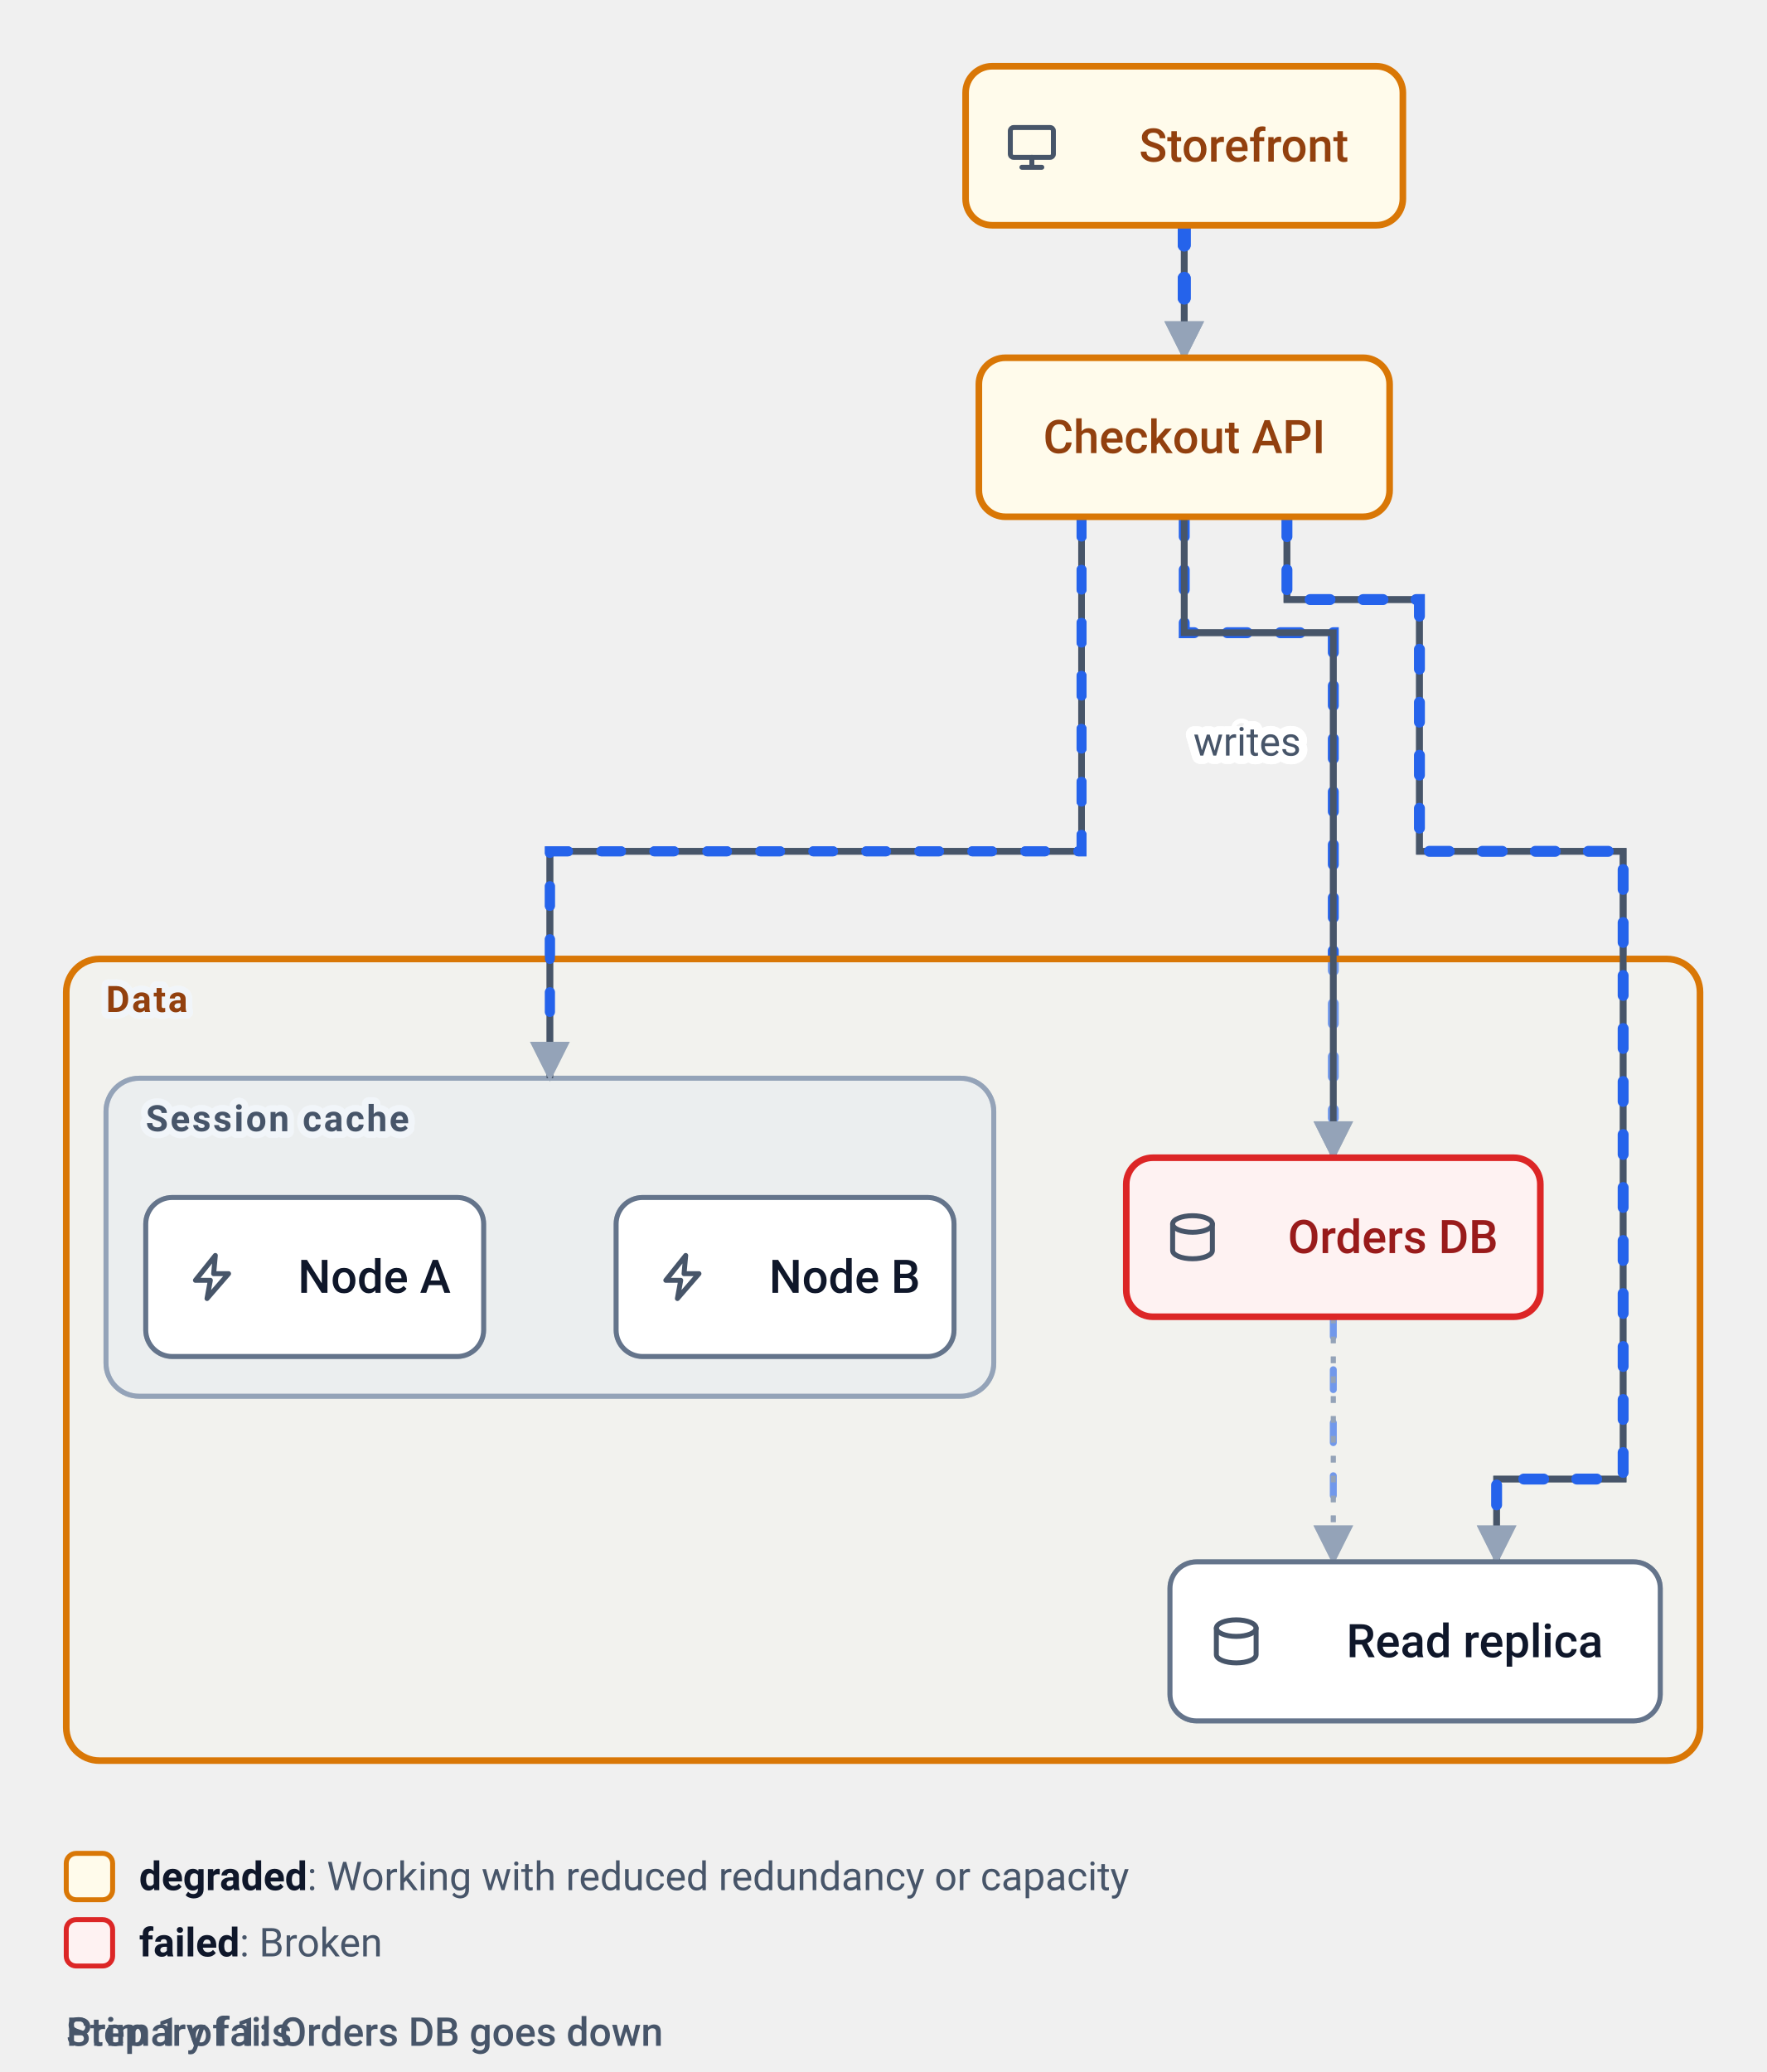
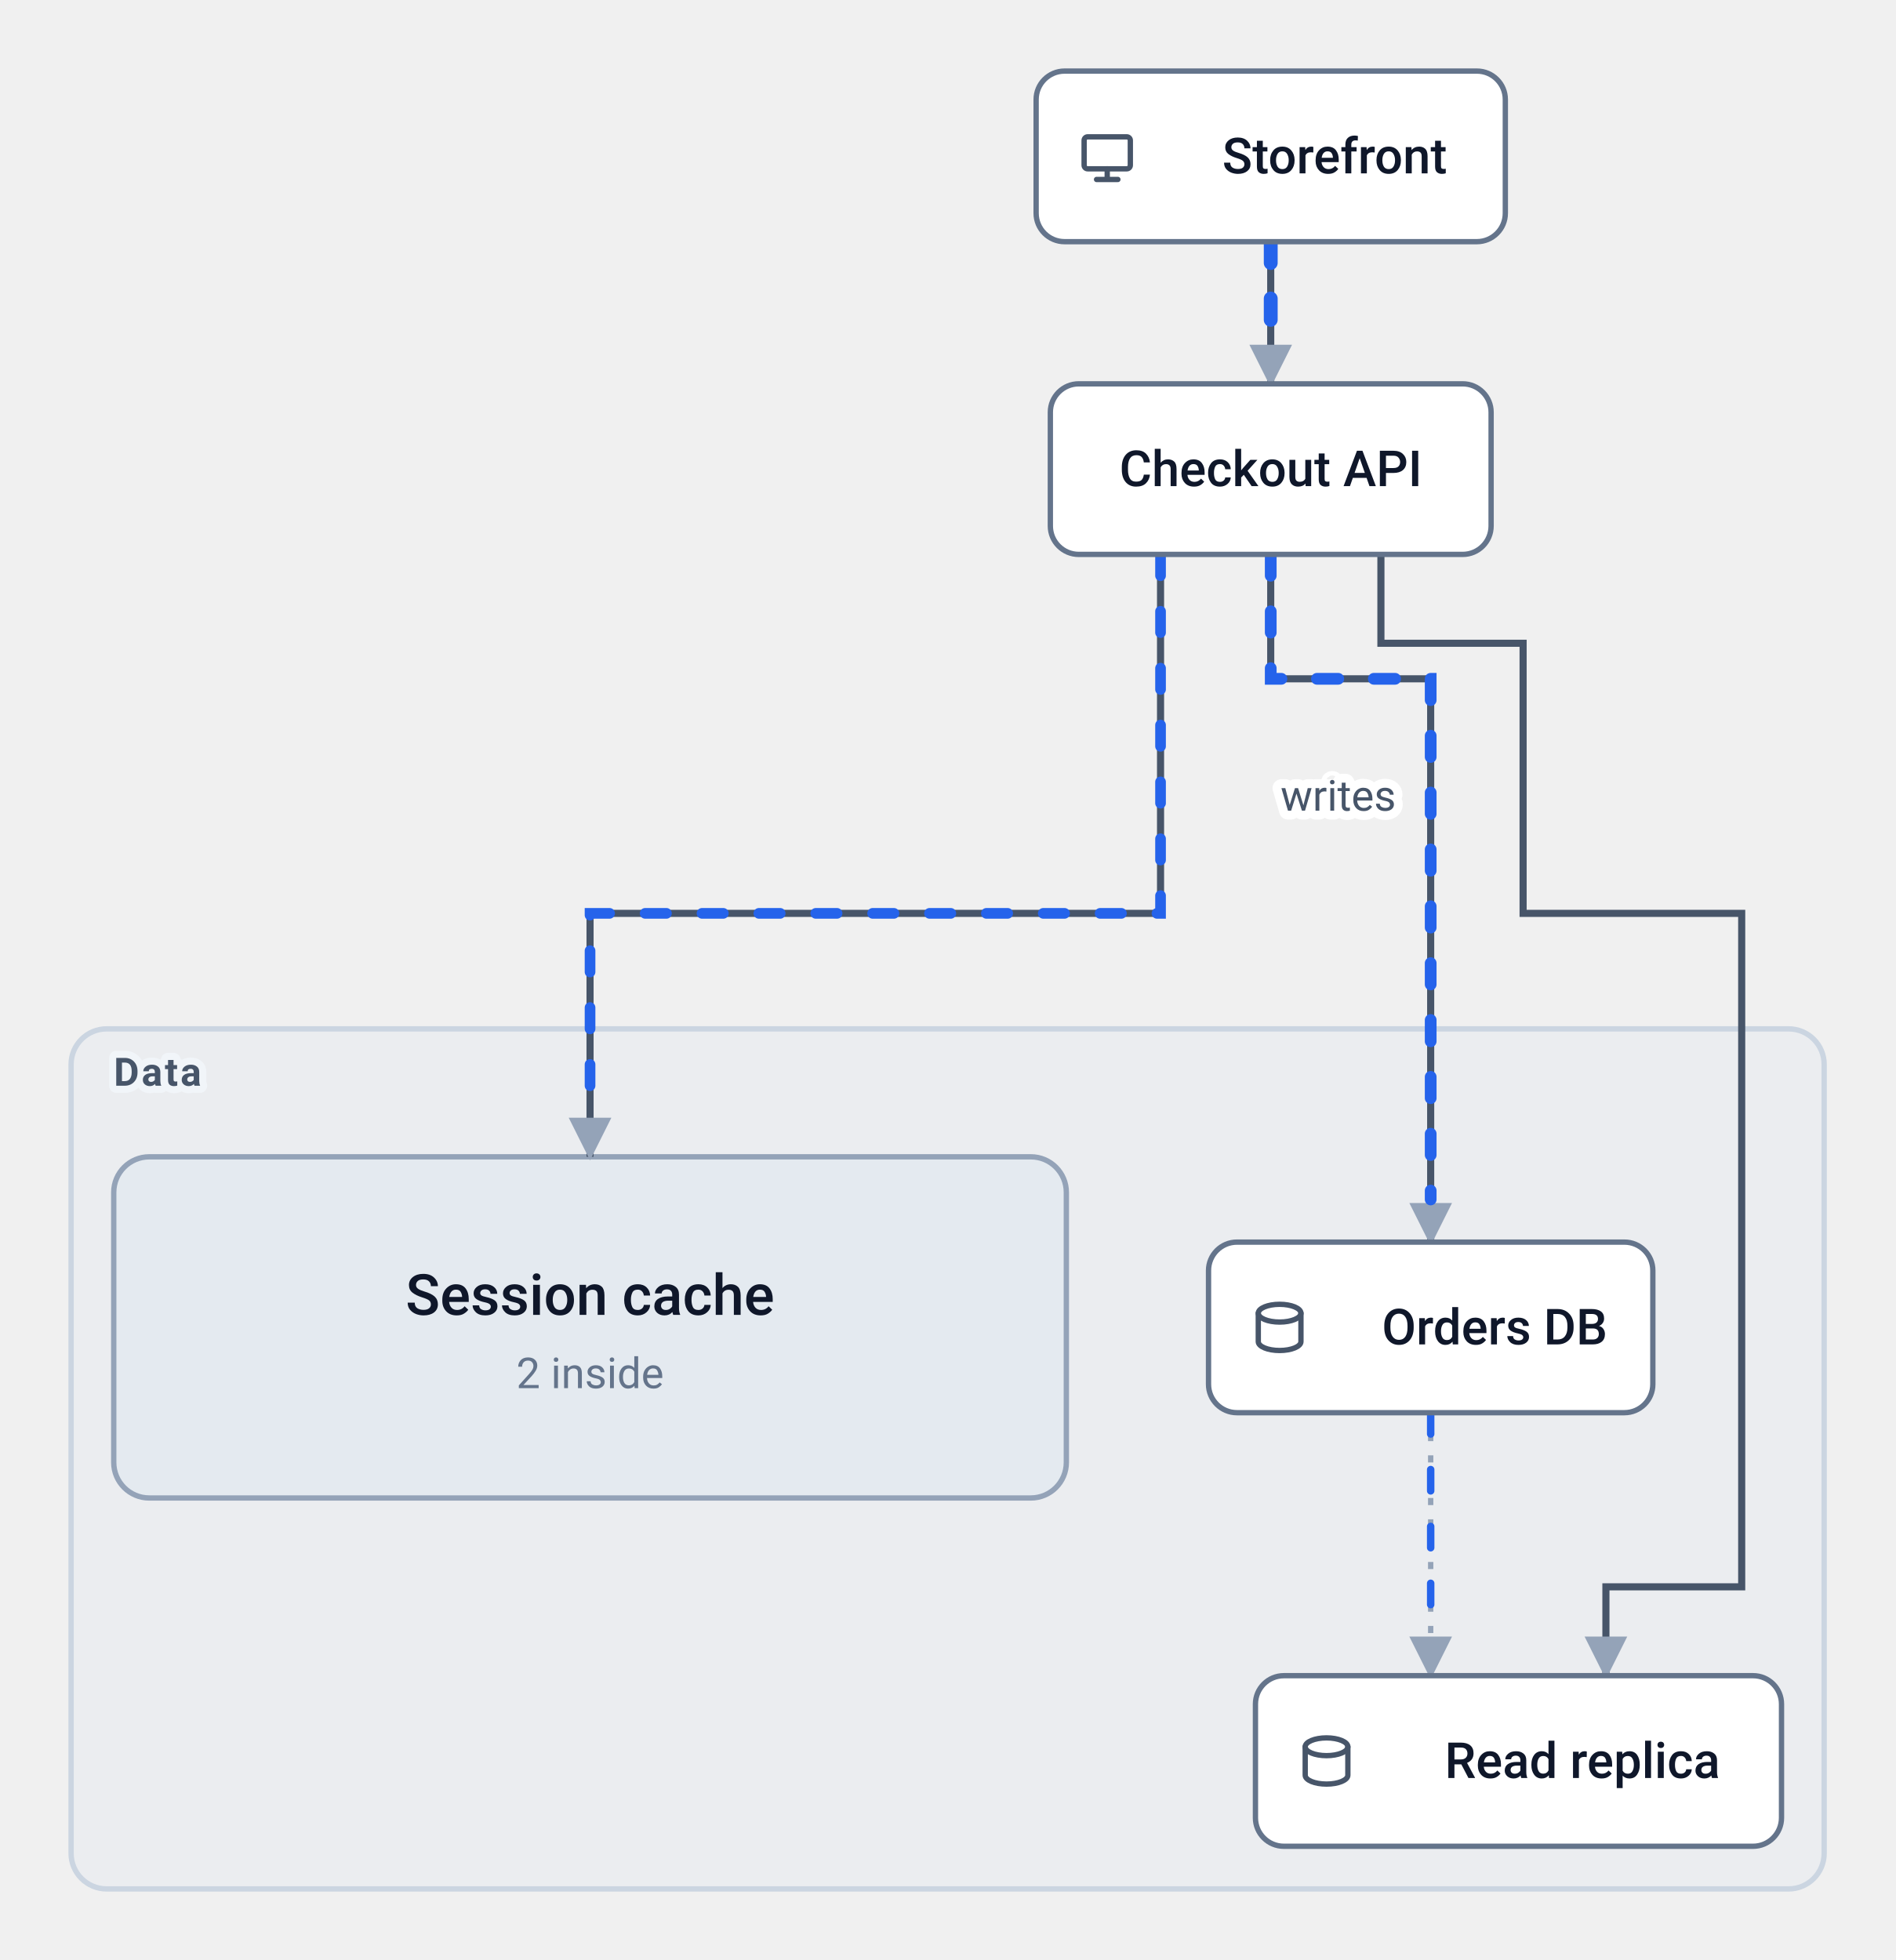
- <svg xmlns="http://www.w3.org/2000/svg" viewBox="0 0 533.2 625.5" width="533.2" height="625.5" data-orrery="1">
+ <svg xmlns="http://www.w3.org/2000/svg" viewBox="0 0 533.2 551.5" width="533.2" height="551.5" data-orrery="1">
  <style>.group-box{fill:#e2e8f0;fill-opacity:.35;stroke:#cbd5e1;stroke-width:1.5}
.group-label{font:600 11px system-ui,-apple-system,"Segoe UI",Roboto,sans-serif;fill:#475569;letter-spacing:.06em;text-transform:uppercase;paint-order:stroke;stroke:#f1f5f9;stroke-width:4px;stroke-linejoin:round}
[data-lod="detail"]{opacity:0}
.group[data-collapsed] .group-box{fill-opacity:.7}
.summary-label{font:500 16px system-ui,-apple-system,"Segoe UI",Roboto,sans-serif;fill:#0f172a;text-anchor:middle;dominant-baseline:central}
.summary-count{font:12px system-ui,-apple-system,"Segoe UI",Roboto,sans-serif;fill:#64748b;text-anchor:middle;dominant-baseline:central}
.node-box{fill:#ffffff;stroke:#64748b;stroke-width:1.5}
.node-label{font:500 14px system-ui,-apple-system,"Segoe UI",Roboto,sans-serif;fill:#0f172a;text-anchor:middle;dominant-baseline:central}
.node-tech{font:11px system-ui,-apple-system,"Segoe UI",Roboto,sans-serif;fill:#64748b;text-anchor:middle;dominant-baseline:central}
.replicas rect{fill:#ffffff;stroke:#94a3b8;stroke-width:1.5}
.badge{font:600 11px system-ui,-apple-system,"Segoe UI",Roboto,sans-serif;fill:#475569;text-anchor:end;dominant-baseline:central}
.node[data-ghost]{opacity:.5}.node[data-ghost] .node-box{stroke-dasharray:3 3}.node[data-ghost] .node-label{font-style:italic}
.glyph{fill:none;stroke:#475569;stroke-width:1.5;stroke-linejoin:round;stroke-linecap:round}
.glyph-text{font:600 13px system-ui,-apple-system,"Segoe UI",Roboto,sans-serif;fill:#475569;text-anchor:middle;dominant-baseline:central}
.edge{fill:none;stroke:#94a3b8;stroke-width:1.5}
.edge.need{stroke:#475569;stroke-width:2}
.edge-async{stroke-dasharray:6 5}
.edge-replication{stroke-dasharray:2 4}
.edge-dataflow{stroke-width:3}
.flow{fill:none;stroke:#2563eb;stroke-linecap:round;stroke-dasharray:6 10;animation:orrery-flow 1s linear infinite}
.edge-label{font:12px system-ui,-apple-system,"Segoe UI",Roboto,sans-serif;fill:#475569;text-anchor:middle;dominant-baseline:central;paint-order:stroke;stroke:#ffffff;stroke-width:5px;stroke-linejoin:round}
.legend text{font:12px system-ui,-apple-system,"Segoe UI",Roboto,sans-serif;fill:#475569;dominant-baseline:central}.legend .legend-name{font-weight:600;fill:#0f172a}
.step-note{font:500 12px system-ui,-apple-system,"Segoe UI",Roboto,sans-serif;fill:#475569;dominant-baseline:central}
@keyframes orrery-flow{to{stroke-dashoffset:-16}}
@keyframes orrery-pulse{0%{stroke-opacity:1}50%{stroke-opacity:0.4}100%{stroke-opacity:1}}
.kind-external .node-box{stroke-dasharray:5 4;fill:#f8fafc}
.gk-region .group-box{stroke-dasharray:8 6}
.gk-zone .group-box{stroke-dasharray:3 5}
.gk-cluster .group-box{stroke:#94a3b8}
.gk-boundary .group-box{stroke:#dc2626;fill-opacity:0;stroke-dasharray:8 6}
.st-degraded .node-box{stroke:#d97706;stroke-width:2;fill:#fffbeb}
.st-degraded .group-box{stroke:#d97706;stroke-width:2;fill:#fffbeb}
.st-degraded .node-label{fill:#92400e}
.st-degraded .group-label{fill:#92400e}
.st-failed .node-box{stroke:#dc2626;stroke-width:2;fill:#fef2f2;animation:orrery-pulse 1.2s linear infinite}
.st-failed .group-box{stroke:#dc2626;stroke-width:2;fill:#fef2f2;animation:orrery-pulse 1.2s linear infinite}
.st-failed .node-label{fill:#991b1b}
.st-failed .group-label{fill:#991b1b}
.st-off .node-box{stroke-dasharray:4 4}
.st-off .group-box{stroke-dasharray:4 4}
- .st-off{opacity:0.45}
- @keyframes orrery-play-default-0{0%{visibility:visible}50%{visibility:hidden}100%{visibility:hidden}}
- @keyframes orrery-play-default-1{0%{visibility:hidden}50%{visibility:visible}100%{visibility:hidden}100%{visibility:hidden}}</style>
+ .st-off{opacity:0.45}</style>
  <defs>
    <marker id="arrow" viewBox="0 0 12 12" refX="11" refY="6" markerWidth="12" markerHeight="12" markerUnits="userSpaceOnUse" orient="auto">
      <path d="M0 0L12 6L0 12z" fill="#94a3b8" />
    </marker>
    <marker id="arrow-start" viewBox="0 0 12 12" refX="1" refY="6" markerWidth="12" markerHeight="12" markerUnits="userSpaceOnUse" orient="auto">
      <path d="M12 0L0 6L12 12z" fill="#94a3b8" />
    </marker>
  </defs>
  <g class="scene">
-     <g class="view" data-view="default" data-title="Checkout: what needs what" data-size="533.2 625.5">
-       <g class="step" data-step="0" style="animation:orrery-play-default-0 6s step-end infinite">
-         <g class="groups">
-           <g class="group gk-tier st-on" data-group="data" data-bbox="20 289.5 493.2 242" data-state="on">
-             <rect class="group-box" x="20" y="289.5" width="493.2" height="242" rx="10" />
-             <text class="group-label" x="32" y="305.5">Data</text>
-           </g>
-           <g class="group gk-cluster st-on" data-group="sessions" data-bbox="32 325.5 268 96" data-state="on">
-             <rect class="group-box" x="32" y="325.5" width="268" height="96" rx="10" />
-             <text class="group-label" x="44" y="341.5">Session cache</text>
+     <g class="view" data-view="overview" data-title="Overview" data-size="533.2 551.5">
+       <g class="groups">
+         <g class="group gk-tier st-on" data-group="data" data-bbox="20 289.5 493.2 242" data-state="on">
+           <rect class="group-box" x="20" y="289.5" width="493.2" height="242" rx="10" />
+           <text class="group-label" x="32" y="305.5">Data</text>
+         </g>
+         <g class="group gk-cluster st-on" data-group="sessions" data-bbox="32 325.5 268 96" data-state="on" data-collapsed="2">
+           <rect class="group-box" x="32" y="325.5" width="268" height="96" rx="10" />
+           <text class="group-label" data-lod="detail" data-for="sessions" x="44" y="341.5">Session cache</text>
+           <g class="lod-summary" data-lod="summary" data-for="sessions">
+             <text class="summary-label" x="166" y="364.5">Session cache</text>
+             <text class="summary-count" x="166" y="386.5">2 inside</text>
          </g>
        </g>
-         <g class="edges">
-           <path class="edge edge-sync need" data-edge="web-&gt;api" data-kind="sync" d="M357.5 68 L357.5 108" marker-end="url(#arrow)" />
-           <path class="flow" data-flow="web-&gt;api" data-load="0.8" d="M357.5 68 L357.5 96" style="stroke-width:3.9;animation-duration:1s" />
-           <path class="edge edge-sync need" data-edge="api-&gt;db" data-kind="sync" d="M357.5 156 L357.5 191 L402.5 191 L402.5 349.5" marker-end="url(#arrow)" />
-           <path class="flow" data-flow="api-&gt;db" data-load="0.6" d="M357.5 156 L357.5 191 L402.5 191 L402.5 337.5" style="stroke-width:3.3;animation-duration:1.5s" />
-           <text class="edge-label" x="376.5" y="224">writes</text>
-           <path class="edge edge-sync need" data-edge="failover" data-kind="sync" d="M388.5 156 L388.5 181 L428.5 181 L428.5 257 L490 257 L490 446.5 L451.8 446.5 L451.8 471.5" marker-end="url(#arrow)" />
-           <path class="flow" data-flow="failover" data-load="0" d="M388.5 156 L388.5 181 L428.5 181 L428.5 257 L490 257 L490 446.5 L451.8 446.5 L451.8 459.5" style="stroke-width:1.5;animation:none;opacity:0" />
-           <path class="edge edge-replication" data-edge="db-&gt;replica" data-kind="replication" d="M402.5 397.5 L402.5 471.5" marker-end="url(#arrow)" />
-           <path class="flow" data-flow="db-&gt;replica" data-load="0.2" d="M402.5 397.5 L402.5 459.5" style="stroke-width:2.1;animation-duration:2.5s" />
-           <path class="edge edge-sync need" data-edge="api-&gt;sessions" data-kind="sync" d="M326.5 156 L326.5 257 L166 257 L166 325.5" marker-end="url(#arrow)" />
-           <path class="flow" data-flow="api-&gt;sessions" data-load="0.5" d="M326.5 156 L326.5 257 L166 257 L166 313.5" style="stroke-width:3;animation-duration:1.8s" />
+       </g>
+       <g class="edges">
+         <path class="edge edge-sync need" data-edge="web-&gt;api" data-kind="sync" d="M357.5 68 L357.5 108" marker-end="url(#arrow)" />
+         <path class="flow" data-flow="web-&gt;api" data-load="0.8" d="M357.5 68 L357.5 96" style="stroke-width:3.9;animation-duration:1s" />
+         <path class="edge edge-sync need" data-edge="api-&gt;db" data-kind="sync" d="M357.5 156 L357.5 191 L402.5 191 L402.5 349.5" marker-end="url(#arrow)" />
+         <path class="flow" data-flow="api-&gt;db" data-load="0.6" d="M357.5 156 L357.5 191 L402.5 191 L402.5 337.5" style="stroke-width:3.3;animation-duration:1.5s" />
+         <text class="edge-label" x="376.5" y="224">writes</text>
+         <path class="edge edge-sync need" data-edge="failover" data-kind="sync" d="M388.5 156 L388.5 181 L428.5 181 L428.5 257 L490 257 L490 446.5 L451.8 446.5 L451.8 471.5" marker-end="url(#arrow)" />
+         <path class="flow" data-flow="failover" data-load="0" d="M388.5 156 L388.5 181 L428.5 181 L428.5 257 L490 257 L490 446.5 L451.8 446.5 L451.8 459.5" style="stroke-width:1.5;animation:none;opacity:0" />
+         <path class="edge edge-replication" data-edge="db-&gt;replica" data-kind="replication" d="M402.5 397.5 L402.5 471.5" marker-end="url(#arrow)" />
+         <path class="flow" data-flow="db-&gt;replica" data-load="0.2" d="M402.5 397.5 L402.5 459.5" style="stroke-width:2.1;animation-duration:2.5s" />
+         <path class="edge edge-sync need" data-edge="api-&gt;sessions" data-kind="sync" d="M326.5 156 L326.5 257 L166 257 L166 325.5" marker-end="url(#arrow)" />
+         <path class="flow" data-flow="api-&gt;sessions" data-load="0.5" d="M326.5 156 L326.5 257 L166 257 L166 313.5" style="stroke-width:3;animation-duration:1.8s" />
+       </g>
+       <g class="nodes">
+         <g class="node kind-client st-on" data-node="web" data-kind="client" data-state="on" data-bbox="291.5 20 132 48" transform="translate(291.5 20)">
+           <rect class="node-box" width="132" height="48" rx="8" />
+           <g class="glyph" transform="translate(12 16)">
+             <rect x="1.5" y="2.5" width="13" height="9" rx="1" />
+             <path d="M5 14.5h6M8 11.5v3" />
+           </g>
+           <text class="node-label" x="84" y="24">Storefront</text>
        </g>
-         <g class="nodes">
-           <g class="node kind-client st-on" data-node="web" data-kind="client" data-state="on" data-bbox="291.5 20 132 48" transform="translate(291.5 20)">
-             <rect class="node-box" width="132" height="48" rx="8" />
-             <g class="glyph" transform="translate(12 16)">
-               <rect x="1.5" y="2.5" width="13" height="9" rx="1" />
-               <path d="M5 14.5h6M8 11.5v3" />
-             </g>
-             <text class="node-label" x="84" y="24">Storefront</text>
+         <g class="node kind-service st-on" data-node="api" data-kind="service" data-state="on" data-bbox="295.5 108 124 48" transform="translate(295.5 108)">
+           <rect class="node-box" width="124" height="48" rx="8" />
+           <text class="node-label" x="62" y="24">Checkout API</text>
+         </g>
+         <g class="node kind-database st-on" data-node="db" data-kind="database" data-state="on" data-bbox="340 349.5 125 48" transform="translate(340 349.5)">
+           <rect class="node-box" width="125" height="48" rx="8" />
+           <g class="glyph" transform="translate(12 16)">
+             <ellipse cx="8" cy="4" rx="6" ry="2.5" />
+             <path d="M2 4v8c0 1.4 2.7 2.5 6 2.5s6-1.1 6-2.5V4" />
          </g>
-           <g class="node kind-service st-on" data-node="api" data-kind="service" data-state="on" data-bbox="295.5 108 124 48" transform="translate(295.5 108)">
-             <rect class="node-box" width="124" height="48" rx="8" />
-             <text class="node-label" x="62" y="24">Checkout API</text>
+           <text class="node-label" x="80.5" y="24">Orders DB</text>
+         </g>
+         <g class="node kind-database st-on" data-node="replica" data-kind="database" data-state="on" data-bbox="353.2 471.5 148 48" transform="translate(353.2 471.5)">
+           <rect class="node-box" width="148" height="48" rx="8" />
+           <g class="glyph" transform="translate(12 16)">
+             <ellipse cx="8" cy="4" rx="6" ry="2.5" />
+             <path d="M2 4v8c0 1.4 2.7 2.5 6 2.5s6-1.1 6-2.5V4" />
          </g>
-           <g class="node kind-database st-on" data-node="db" data-kind="database" data-state="on" data-bbox="340 349.5 125 48" transform="translate(340 349.5)">
-             <rect class="node-box" width="125" height="48" rx="8" />
-             <g class="glyph" transform="translate(12 16)">
-               <ellipse cx="8" cy="4" rx="6" ry="2.5" />
-               <path d="M2 4v8c0 1.4 2.7 2.5 6 2.5s6-1.1 6-2.5V4" />
-             </g>
-             <text class="node-label" x="80.5" y="24">Orders DB</text>
+           <text class="node-label" x="92" y="24">Read replica</text>
+         </g>
+         <g class="node kind-cache st-on" data-node="cache-a" data-kind="cache" data-state="on" data-lod="detail" data-for="sessions" data-bbox="44 361.5 102 48" transform="translate(44 361.5)">
+           <rect class="node-box" width="102" height="48" rx="8" />
+           <g class="glyph" transform="translate(12 16)">
+             <path d="M9 1.5L3 9h4.5l-1 5.5L13 7H8.5z" />
          </g>
-           <g class="node kind-database st-on" data-node="replica" data-kind="database" data-state="on" data-bbox="353.2 471.5 148 48" transform="translate(353.2 471.5)">
-             <rect class="node-box" width="148" height="48" rx="8" />
-             <g class="glyph" transform="translate(12 16)">
-               <ellipse cx="8" cy="4" rx="6" ry="2.5" />
-               <path d="M2 4v8c0 1.4 2.7 2.5 6 2.5s6-1.1 6-2.5V4" />
-             </g>
-             <text class="node-label" x="92" y="24">Read replica</text>
+           <text class="node-label" x="69" y="24">Node A</text>
+         </g>
+         <g class="node kind-cache st-on" data-node="cache-b" data-kind="cache" data-state="on" data-lod="detail" data-for="sessions" data-bbox="186 361.5 102 48" transform="translate(186 361.5)">
+           <rect class="node-box" width="102" height="48" rx="8" />
+           <g class="glyph" transform="translate(12 16)">
+             <path d="M9 1.5L3 9h4.5l-1 5.5L13 7H8.5z" />
          </g>
-           <g class="node kind-cache st-on" data-node="cache-a" data-kind="cache" data-state="on" data-bbox="44 361.5 102 48" transform="translate(44 361.5)">
-             <rect class="node-box" width="102" height="48" rx="8" />
-             <g class="glyph" transform="translate(12 16)">
-               <path d="M9 1.5L3 9h4.5l-1 5.5L13 7H8.5z" />
-             </g>
-             <text class="node-label" x="69" y="24">Node A</text>
-           </g>
-           <g class="node kind-cache st-on" data-node="cache-b" data-kind="cache" data-state="on" data-bbox="186 361.5 102 48" transform="translate(186 361.5)">
-             <rect class="node-box" width="102" height="48" rx="8" />
-             <g class="glyph" transform="translate(12 16)">
-               <path d="M9 1.5L3 9h4.5l-1 5.5L13 7H8.5z" />
-             </g>
-             <text class="node-label" x="69" y="24">Node B</text>
-           </g>
+           <text class="node-label" x="69" y="24">Node B</text>
        </g>
-         <text class="step-note" x="20" y="613.5">Primary fails</text>
-       </g>
-       <g class="step" data-step="1" style="animation:orrery-play-default-1 6s step-end infinite">
-         <g class="groups">
-           <g class="group gk-tier st-degraded" data-group="data" data-bbox="20 289.5 493.2 242" data-state="degraded">
-             <rect class="group-box" x="20" y="289.5" width="493.2" height="242" rx="10" />
-             <text class="group-label" x="32" y="305.5">Data</text>
-           </g>
-           <g class="group gk-cluster st-on" data-group="sessions" data-bbox="32 325.5 268 96" data-state="on">
-             <rect class="group-box" x="32" y="325.5" width="268" height="96" rx="10" />
-             <text class="group-label" x="44" y="341.5">Session cache</text>
-           </g>
-         </g>
-         <g class="edges">
-           <path class="edge edge-sync need" data-edge="web-&gt;api" data-kind="sync" d="M357.5 68 L357.5 108" marker-end="url(#arrow)" />
-           <path class="flow" data-flow="web-&gt;api" data-load="0.8" d="M357.5 68 L357.5 96" style="stroke-width:3.9;animation-duration:1s" />
-           <path class="edge edge-sync need" data-edge="api-&gt;db" data-kind="sync" d="M357.5 156 L357.5 191 L402.5 191 L402.5 349.5" marker-end="url(#arrow)" />
-           <path class="flow" data-flow="api-&gt;db" data-load="0" d="M357.5 156 L357.5 191 L402.5 191 L402.5 337.5" style="stroke-width:1.5;animation:none;opacity:0" />
-           <text class="edge-label" x="376.5" y="224">writes</text>
-           <path class="edge edge-sync need" data-edge="failover" data-kind="sync" d="M388.5 156 L388.5 181 L428.5 181 L428.5 257 L490 257 L490 446.5 L451.8 446.5 L451.8 471.5" marker-end="url(#arrow)" />
-           <path class="flow" data-flow="failover" data-load="0.6" d="M388.5 156 L388.5 181 L428.5 181 L428.5 257 L490 257 L490 446.5 L451.8 446.5 L451.8 459.5" style="stroke-width:3.3;animation-duration:1.5s" />
-           <path class="edge edge-replication" data-edge="db-&gt;replica" data-kind="replication" d="M402.5 397.5 L402.5 471.5" marker-end="url(#arrow)" />
-           <path class="flow" data-flow="db-&gt;replica" data-load="0" d="M402.5 397.5 L402.5 459.5" style="stroke-width:1.5;animation:none;opacity:0" />
-           <path class="edge edge-sync need" data-edge="api-&gt;sessions" data-kind="sync" d="M326.5 156 L326.5 257 L166 257 L166 325.5" marker-end="url(#arrow)" />
-           <path class="flow" data-flow="api-&gt;sessions" data-load="0.5" d="M326.5 156 L326.5 257 L166 257 L166 313.5" style="stroke-width:3;animation-duration:1.8s" />
-         </g>
-         <g class="nodes">
-           <g class="node kind-client st-degraded" data-node="web" data-kind="client" data-state="degraded" data-bbox="291.5 20 132 48" transform="translate(291.5 20)">
-             <rect class="node-box" width="132" height="48" rx="8" />
-             <g class="glyph" transform="translate(12 16)">
-               <rect x="1.5" y="2.5" width="13" height="9" rx="1" />
-               <path d="M5 14.5h6M8 11.5v3" />
-             </g>
-             <text class="node-label" x="84" y="24">Storefront</text>
-           </g>
-           <g class="node kind-service st-degraded" data-node="api" data-kind="service" data-state="degraded" data-bbox="295.5 108 124 48" transform="translate(295.5 108)">
-             <rect class="node-box" width="124" height="48" rx="8" />
-             <text class="node-label" x="62" y="24">Checkout API</text>
-           </g>
-           <g class="node kind-database st-failed" data-node="db" data-kind="database" data-state="failed" data-pulse="1" data-bbox="340 349.5 125 48" transform="translate(340 349.5)">
-             <rect class="node-box" width="125" height="48" rx="8" />
-             <g class="glyph" transform="translate(12 16)">
-               <ellipse cx="8" cy="4" rx="6" ry="2.5" />
-               <path d="M2 4v8c0 1.4 2.7 2.5 6 2.5s6-1.1 6-2.5V4" />
-             </g>
-             <text class="node-label" x="80.5" y="24">Orders DB</text>
-           </g>
-           <g class="node kind-database st-on" data-node="replica" data-kind="database" data-state="on" data-bbox="353.2 471.5 148 48" transform="translate(353.2 471.5)">
-             <rect class="node-box" width="148" height="48" rx="8" />
-             <g class="glyph" transform="translate(12 16)">
-               <ellipse cx="8" cy="4" rx="6" ry="2.5" />
-               <path d="M2 4v8c0 1.4 2.7 2.5 6 2.5s6-1.1 6-2.5V4" />
-             </g>
-             <text class="node-label" x="92" y="24">Read replica</text>
-           </g>
-           <g class="node kind-cache st-on" data-node="cache-a" data-kind="cache" data-state="on" data-bbox="44 361.5 102 48" transform="translate(44 361.5)">
-             <rect class="node-box" width="102" height="48" rx="8" />
-             <g class="glyph" transform="translate(12 16)">
-               <path d="M9 1.5L3 9h4.5l-1 5.5L13 7H8.5z" />
-             </g>
-             <text class="node-label" x="69" y="24">Node A</text>
-           </g>
-           <g class="node kind-cache st-on" data-node="cache-b" data-kind="cache" data-state="on" data-bbox="186 361.5 102 48" transform="translate(186 361.5)">
-             <rect class="node-box" width="102" height="48" rx="8" />
-             <g class="glyph" transform="translate(12 16)">
-               <path d="M9 1.5L3 9h4.5l-1 5.5L13 7H8.5z" />
-             </g>
-             <text class="node-label" x="69" y="24">Node B</text>
-           </g>
-         </g>
-         <g class="legend" transform="translate(20 559.5)">
-           <g transform="translate(0 0)">
-             <rect width="14" height="14" rx="3" style="fill:#fffbeb;stroke:#d97706;stroke-width:1.5" />
-             <text x="22" y="7">
-               <tspan class="legend-name">degraded</tspan>: Working with reduced redundancy or capacity</text>
-           </g>
-           <g transform="translate(0 20)">
-             <rect width="14" height="14" rx="3" style="fill:#fef2f2;stroke:#dc2626;stroke-width:1.5" />
-             <text x="22" y="7">
-               <tspan class="legend-name">failed</tspan>: Broken</text>
-           </g>
-         </g>
-         <text class="step-note" x="20" y="613.5">Step 1 of 1: Orders DB goes down</text>
      </g>
    </g>
  </g>
</svg>
